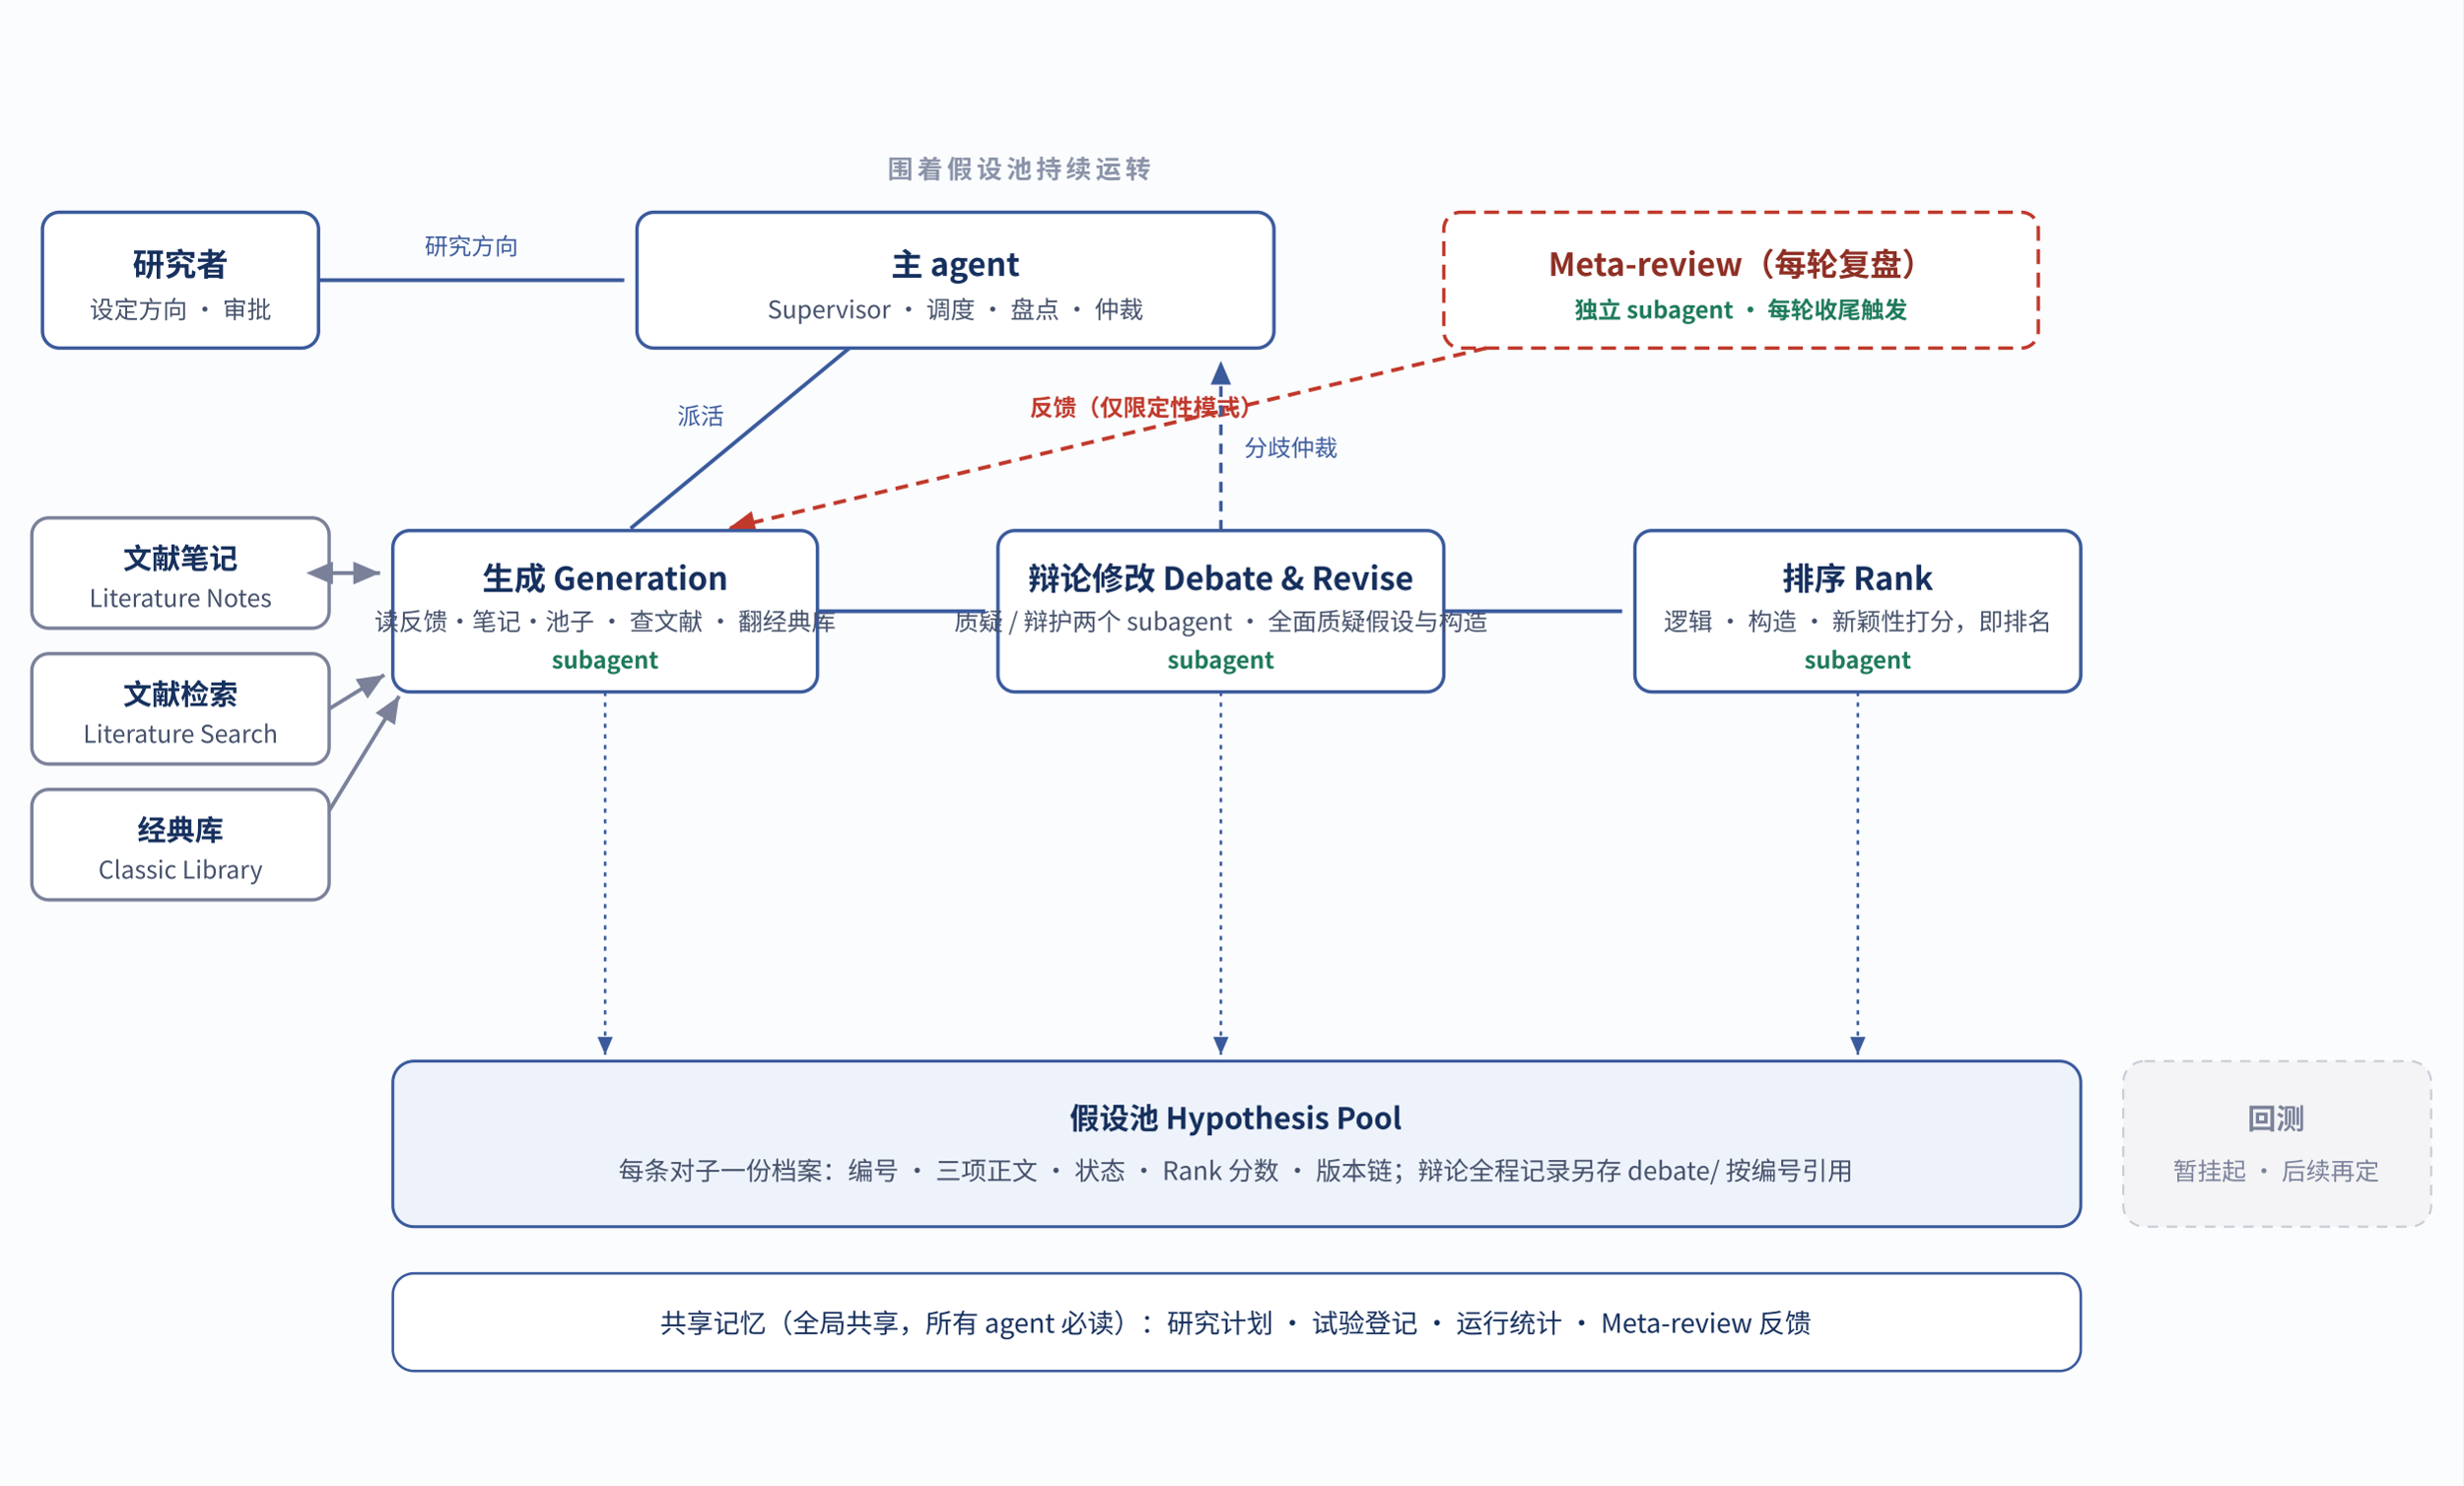
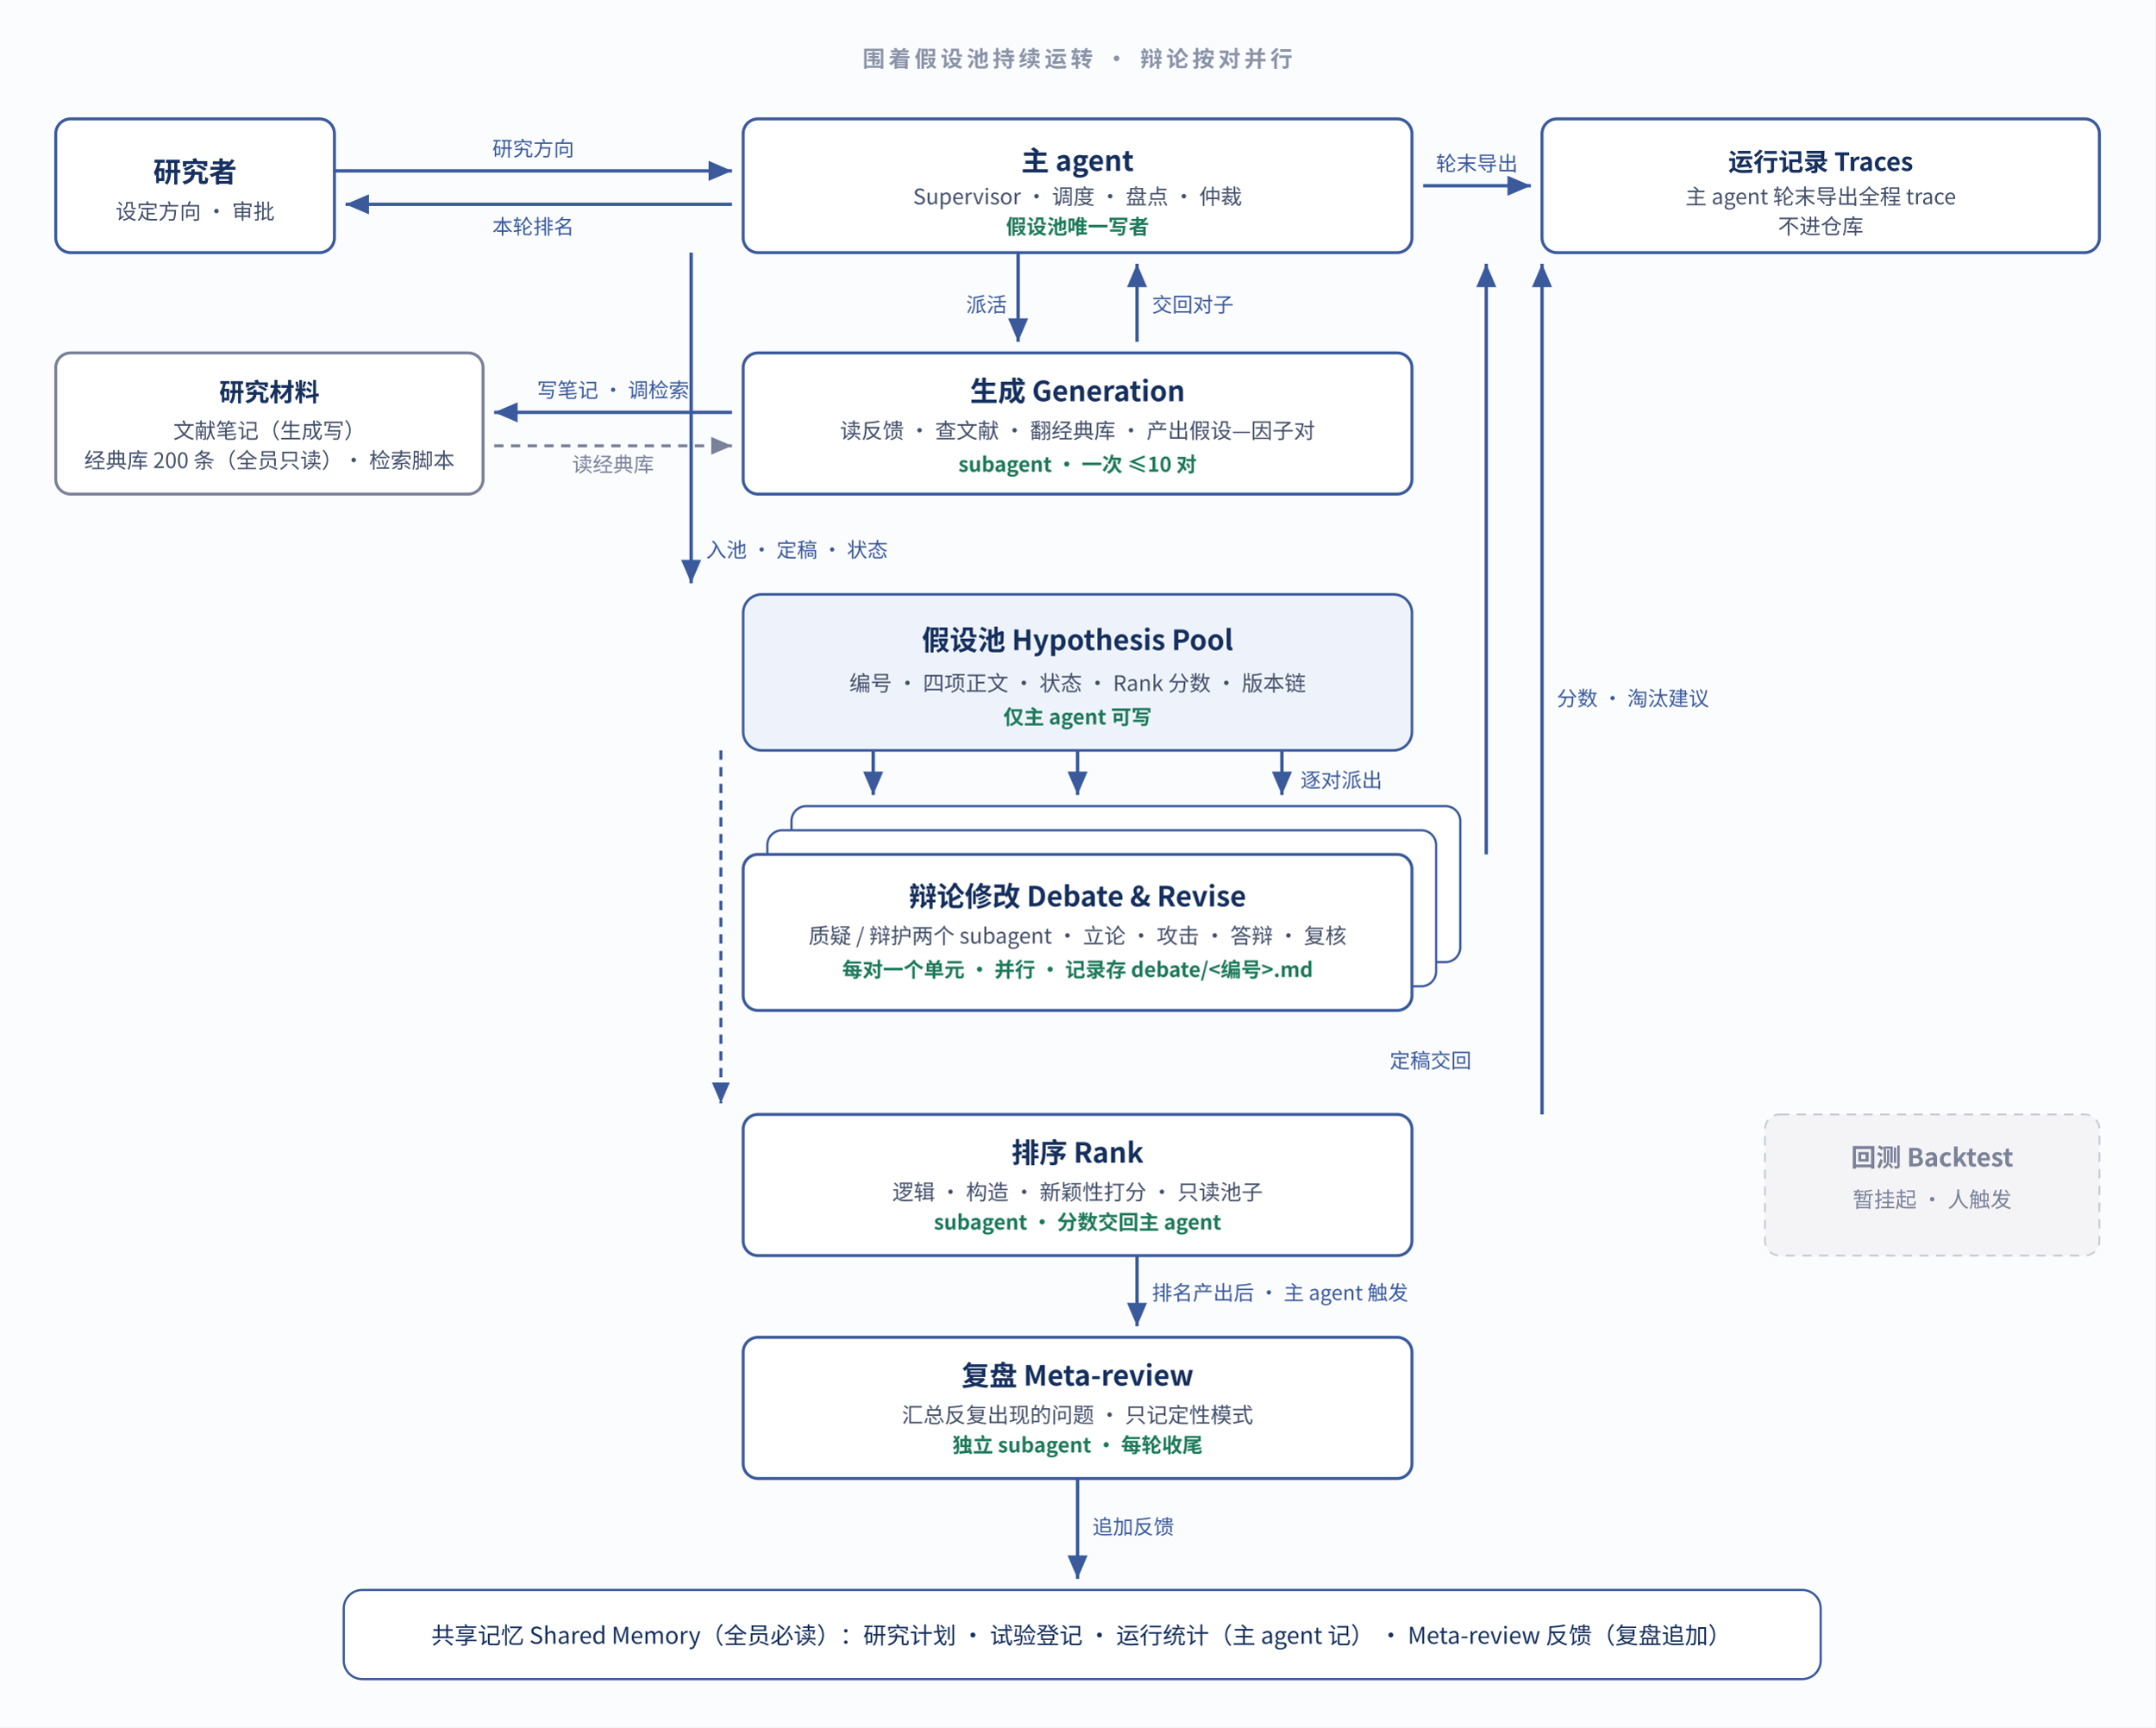
- <svg xmlns="http://www.w3.org/2000/svg" viewBox="0 0 1160 700">
-   <rect x="0" y="0" width="1160" height="700" fill="#fbfcfe" />
+ <svg xmlns="http://www.w3.org/2000/svg" viewBox="0 0 1160 930">
+   <rect x="0" y="0" width="1160" height="930" fill="#fbfcfe" />
  <style>
  .box { fill: #ffffff; stroke: #3a5a9c; stroke-width: 1.6; }
  .box-title { font-size: 15px; font-weight: 700; fill: #16305e; font-family: "PingFang SC", "Microsoft YaHei", "Noto Sans CJK SC", sans-serif; }
  .box-sub { font-size: 11.5px; fill: #44506a; font-family: "PingFang SC", "Microsoft YaHei", "Noto Sans CJK SC", sans-serif; }
  .box-exec { font-size: 11px; font-weight: 700; fill: #1e7a5a; font-family: "PingFang SC", "Microsoft YaHei", "Noto Sans CJK SC", sans-serif; }
  .zone-label { font-size: 12px; font-weight: 700; fill: #8a93a8; letter-spacing: 2px; font-family: "PingFang SC", "Microsoft YaHei", "Noto Sans CJK SC", sans-serif; }
  .arrow { stroke: #3a5a9c; stroke-width: 1.8; fill: none; }
  .arrow-label { font-size: 11px; fill: #3a5a9c; font-family: "PingFang SC", "Microsoft YaHei", "Noto Sans CJK SC", sans-serif; }
  text { font-family: "PingFang SC", "Microsoft YaHei", "Noto Sans CJK SC", sans-serif; }
</style>
  <defs>
    <marker id="ah" markerWidth="8" markerHeight="8" refX="7" refY="3" orient="auto">
      <path d="M0,0 L7,3 L0,6 Z" fill="#3a5a9c" />
    </marker>
-     <marker id="ah-red" markerWidth="8" markerHeight="8" refX="7" refY="3" orient="auto">
-       <path d="M0,0 L7,3 L0,6 Z" fill="#c0392b" />
-     </marker>
-     <marker id="ah-start" markerWidth="8" markerHeight="8" refX="1" refY="3" orient="auto-start-reverse">
-       <path d="M0,0 L7,3 L0,6 Z" fill="#7a8199" />
-     </marker>
    <marker id="ah-grey" markerWidth="8" markerHeight="8" refX="7" refY="3" orient="auto">
      <path d="M0,0 L7,3 L0,6 Z" fill="#7a8199" />
    </marker>
  </defs>
-   <text x="480" y="84" text-anchor="middle" class="zone-label">围着假设池持续运转</text>
-   <rect class="box" x="20" y="100" width="130" height="64" rx="8" />
-   <text x="85" y="130" text-anchor="middle" class="box-title">研究者</text>
-   <text x="85" y="150" text-anchor="middle" class="box-sub">设定方向 · 审批</text>
-   <rect class="box" x="300" y="100" width="300" height="64" rx="8" />
-   <text x="450" y="130" text-anchor="middle" class="box-title">主 agent</text>
-   <text x="450" y="150" text-anchor="middle" class="box-sub">Supervisor · 调度 · 盘点 · 仲裁</text>
-   <path class="arrow" d="M150,132 L294,132" />
-   <text x="222" y="120" text-anchor="middle" class="arrow-label">研究方向</text>
-   <rect x="680" y="100" width="280" height="64" fill="#fff" stroke="#c0392b" stroke-width="1.6" stroke-dasharray="7 4" rx="8" />
-   <text x="820" y="130" text-anchor="middle" class="box-title" style="fill:#8e2f24;">Meta-review（每轮复盘）</text>
-   <text x="820" y="150" text-anchor="middle" class="box-exec">独立 subagent · 每轮收尾触发</text>
-   <path class="arrow" d="M400,164 L297,249" />
-   <text x="330" y="200" text-anchor="middle" class="arrow-label">派活</text>
-   <path d="M700,164 L343,249" stroke="#c0392b" stroke-width="1.8" stroke-dasharray="6 4" fill="none" marker-end="url(#ah-red)" />
-   <text x="540" y="196" text-anchor="middle" style="font-size:11px; fill:#c0392b; font-weight:600;">反馈（仅限定性模式）</text>
-   <rect class="box" x="15" y="244" width="140" height="52" rx="8" style="stroke:#7a8199" />
-   <text x="85" y="268" text-anchor="middle" class="box-title" style="font-size:13.5px;">文献笔记</text>
-   <text x="85" y="286" text-anchor="middle" class="box-sub">Literature Notes</text>
-   <rect class="box" x="15" y="372" width="140" height="52" rx="8" style="stroke:#7a8199" />
-   <text x="85" y="396" text-anchor="middle" class="box-title" style="font-size:13.5px;">经典库</text>
-   <text x="85" y="414" text-anchor="middle" class="box-sub">Classic Library</text>
-   <path d="M155,270 L179,270" stroke="#7a8199" stroke-width="1.8" fill="none" marker-start="url(#ah-start)" marker-end="url(#ah-grey)" />
-   <rect class="box" x="15" y="308" width="140" height="52" rx="8" style="stroke:#7a8199" />
-   <text x="85" y="332" text-anchor="middle" class="box-title" style="font-size:13.5px;">文献检索</text>
-   <text x="85" y="350" text-anchor="middle" class="box-sub">Literature Search</text>
-   <path class="arrow" d="M155,334 L181,318" style="stroke:#7a8199" marker-end="url(#ah-grey)" />
-   <path class="arrow" d="M155,382 L188,328" style="stroke:#7a8199" marker-end="url(#ah-grey)" />
-   <rect class="box" x="185" y="250" width="200" height="76" rx="8" />
-   <text x="285" y="278" text-anchor="middle" class="box-title">生成 Generation</text>
-   <text x="285" y="297" text-anchor="middle" class="box-sub">读反馈·笔记·池子 · 查文献 · 翻经典库</text>
-   <text x="285" y="315" text-anchor="middle" class="box-exec">subagent</text>
-   <rect class="box" x="470" y="250" width="210" height="76" rx="8" />
-   <text x="575" y="278" text-anchor="middle" class="box-title">辩论修改 Debate &amp; Revise</text>
-   <text x="575" y="297" text-anchor="middle" class="box-sub">质疑 / 辩护两个 subagent · 全面质疑假设与构造</text>
-   <text x="575" y="315" text-anchor="middle" class="box-exec">subagent</text>
-   <rect class="box" x="770" y="250" width="210" height="76" rx="8" />
-   <text x="875" y="278" text-anchor="middle" class="box-title">排序 Rank</text>
-   <text x="875" y="297" text-anchor="middle" class="box-sub">逻辑 · 构造 · 新颖性打分，即排名</text>
-   <text x="875" y="315" text-anchor="middle" class="box-exec">subagent</text>
-   <path class="arrow" d="M385,288 L464,288" />
-   <path class="arrow" d="M680,288 L764,288" />
-   <path d="M575,250 L575,170" stroke="#3a5a9c" stroke-width="1.6" stroke-dasharray="5 4" fill="none" marker-end="url(#ah)" />
-   <text x="586" y="215" style="font-size:11px; fill:#3a5a9c;">分歧仲裁</text>
-   <rect x="185" y="500" width="795" height="78" fill="#eef3fb" stroke="#3a5a9c" stroke-width="1.4" rx="10" />
-   <text x="582" y="532" text-anchor="middle" class="box-title" style="font-size:14px;">假设池 Hypothesis Pool</text>
-   <text x="582" y="556" text-anchor="middle" style="font-size:12px; fill:#44506a;">每条对子一份档案：编号 · 三项正文 · 状态 · Rank 分数 · 版本链；辩论全程记录另存 debate/ 按编号引用</text>
-   <path d="M285,326 L285,497" stroke="#3a5a9c" stroke-width="1.2" stroke-dasharray="2 3" fill="none" marker-end="url(#ah)" />
-   <path d="M575,326 L575,497" stroke="#3a5a9c" stroke-width="1.2" stroke-dasharray="2 3" fill="none" marker-end="url(#ah)" />
-   <path d="M875,326 L875,497" stroke="#3a5a9c" stroke-width="1.2" stroke-dasharray="2 3" fill="none" marker-end="url(#ah)" />
-   <rect x="1000" y="500" width="145" height="78" fill="#f4f4f6" stroke="#c9ccd6" stroke-dasharray="5 4" rx="10" />
-   <text x="1072" y="532" text-anchor="middle" class="box-title" style="font-size:13.5px; fill:#7a8199;">回测</text>
-   <text x="1072" y="556" text-anchor="middle" style="font-size:11.5px; fill:#7a8199;">暂挂起 · 后续再定</text>
-   <rect x="185" y="600" width="795" height="46" fill="#ffffff" stroke="#3a5a9c" stroke-width="1.2" rx="10" />
-   <text x="582" y="628" text-anchor="middle" style="font-size:12.5px; fill:#16305e;">共享记忆（全局共享，所有 agent 必读）：研究计划 · 试验登记 · 运行统计 · Meta-review 反馈</text>
+   <text x="580" y="36" text-anchor="middle" class="zone-label">围着假设池持续运转 · 辩论按对并行</text>
+   <rect class="box" x="30" y="64" width="150" height="72" rx="8" />
+   <text x="105" y="98" text-anchor="middle" class="box-title">研究者</text>
+   <text x="105" y="118" text-anchor="middle" class="box-sub">设定方向 · 审批</text>
+   <rect class="box" x="400" y="64" width="360" height="72" rx="8" />
+   <text x="580" y="92" text-anchor="middle" class="box-title">主 agent</text>
+   <text x="580" y="110" text-anchor="middle" class="box-sub">Supervisor · 调度 · 盘点 · 仲裁</text>
+   <text x="580" y="126" text-anchor="middle" class="box-exec">假设池唯一写者</text>
+   <rect class="box" x="830" y="64" width="300" height="72" rx="8" />
+   <text x="980" y="92" text-anchor="middle" class="box-title" style="font-size:13.5px;">运行记录 Traces</text>
+   <text x="980" y="110" text-anchor="middle" class="box-sub">主 agent 轮末导出全程 trace</text>
+   <text x="980" y="126" text-anchor="middle" class="box-sub">不进仓库</text>
+   <path class="arrow" d="M180,92 L394,92" marker-end="url(#ah)" />
+   <text x="287" y="84" text-anchor="middle" class="arrow-label">研究方向</text>
+   <path class="arrow" d="M394,110 L186,110" marker-end="url(#ah)" />
+   <text x="287" y="126" text-anchor="middle" class="arrow-label">本轮排名</text>
+   <path class="arrow" d="M766,100 L824,100" marker-end="url(#ah)" />
+   <text x="795" y="92" text-anchor="middle" class="arrow-label">轮末导出</text>
+   <rect class="box" x="30" y="190" width="230" height="76" rx="8" style="stroke:#7a8199" />
+   <text x="145" y="216" text-anchor="middle" class="box-title" style="font-size:13.5px;">研究材料</text>
+   <text x="145" y="236" text-anchor="middle" class="box-sub">文献笔记（生成写）</text>
+   <text x="145" y="252" text-anchor="middle" class="box-sub">经典库 200 条（全员只读）· 检索脚本</text>
+   <rect class="box" x="400" y="190" width="360" height="76" rx="8" />
+   <text x="580" y="216" text-anchor="middle" class="box-title">生成 Generation</text>
+   <text x="580" y="236" text-anchor="middle" class="box-sub">读反馈 · 查文献 · 翻经典库 · 产出假设—因子对</text>
+   <text x="580" y="254" text-anchor="middle" class="box-exec">subagent · 一次 ≤10 对</text>
+   <path class="arrow" d="M548,136 L548,184" marker-end="url(#ah)" />
+   <text x="542" y="168" text-anchor="end" class="arrow-label">派活</text>
+   <path class="arrow" d="M612,184 L612,142" marker-end="url(#ah)" />
+   <text x="620" y="168" class="arrow-label">交回对子</text>
+   <path class="arrow" d="M394,222 L266,222" marker-end="url(#ah)" />
+   <text x="330" y="214" text-anchor="middle" class="arrow-label">写笔记 · 调检索</text>
+   <path d="M266,240 L394,240" stroke="#7a8199" stroke-width="1.6" stroke-dasharray="5 4" fill="none" marker-end="url(#ah-grey)" />
+   <text x="330" y="254" text-anchor="middle" class="arrow-label" style="fill:#7a8199">读经典库</text>
+   <rect x="400" y="320" width="360" height="84" fill="#eef3fb" stroke="#3a5a9c" stroke-width="1.4" rx="10" />
+   <text x="580" y="350" text-anchor="middle" class="box-title">假设池 Hypothesis Pool</text>
+   <text x="580" y="372" text-anchor="middle" class="box-sub">编号 · 四项正文 · 状态 · Rank 分数 · 版本链</text>
+   <text x="580" y="390" text-anchor="middle" class="box-exec">仅主 agent 可写</text>
+   <path class="arrow" d="M372,136 L372,314" marker-end="url(#ah)" />
+   <text x="380" y="300" class="arrow-label">入池 · 定稿 · 状态</text>
+   <rect x="426" y="434" width="360" height="84" fill="#ffffff" stroke="#3a5a9c" stroke-width="1.2" rx="8" />
+   <rect x="413" y="447" width="360" height="84" fill="#ffffff" stroke="#3a5a9c" stroke-width="1.2" rx="8" />
+   <rect class="box" x="400" y="460" width="360" height="84" rx="8" />
+   <text x="580" y="488" text-anchor="middle" class="box-title">辩论修改 Debate &amp; Revise</text>
+   <text x="580" y="508" text-anchor="middle" class="box-sub">质疑 / 辩护两个 subagent · 立论 · 攻击 · 答辩 · 复核</text>
+   <text x="580" y="526" text-anchor="middle" class="box-exec">每对一个单元 · 并行 · 记录存 debate/&lt;编号&gt;.md</text>
+   <path class="arrow" d="M470,404 L470,428" marker-end="url(#ah)" />
+   <path class="arrow" d="M580,404 L580,428" marker-end="url(#ah)" />
+   <path class="arrow" d="M690,404 L690,428" marker-end="url(#ah)" />
+   <text x="700" y="424" class="arrow-label">逐对派出</text>
+   <path class="arrow" d="M800,460 L800,142" marker-end="url(#ah)" />
+   <text x="792" y="575" text-anchor="end" class="arrow-label">定稿交回</text>
+   <rect class="box" x="400" y="600" width="360" height="76" rx="8" />
+   <text x="580" y="626" text-anchor="middle" class="box-title">排序 Rank</text>
+   <text x="580" y="646" text-anchor="middle" class="box-sub">逻辑 · 构造 · 新颖性打分 · 只读池子</text>
+   <text x="580" y="662" text-anchor="middle" class="box-exec">subagent · 分数交回主 agent</text>
+   <path d="M388,404 L388,594" stroke="#3a5a9c" stroke-width="1.6" stroke-dasharray="5 4" fill="none" marker-end="url(#ah)" />
+   <path class="arrow" d="M830,600 L830,142" marker-end="url(#ah)" />
+   <text x="838" y="380" class="arrow-label">分数 · 淘汰建议</text>
+   <rect x="950" y="600" width="180" height="76" fill="#f4f4f6" stroke="#c9ccd6" stroke-dasharray="5 4" rx="8" />
+   <text x="1040" y="628" text-anchor="middle" class="box-title" style="font-size:13.5px; fill:#7a8199;">回测 Backtest</text>
+   <text x="1040" y="650" text-anchor="middle" class="box-sub" style="fill:#7a8199">暂挂起 · 人触发</text>
+   <rect class="box" x="400" y="720" width="360" height="76" rx="8" />
+   <text x="580" y="746" text-anchor="middle" class="box-title">复盘 Meta-review</text>
+   <text x="580" y="766" text-anchor="middle" class="box-sub">汇总反复出现的问题 · 只记定性模式</text>
+   <text x="580" y="782" text-anchor="middle" class="box-exec">独立 subagent · 每轮收尾</text>
+   <path class="arrow" d="M612,676 L612,714" marker-end="url(#ah)" />
+   <text x="620" y="700" class="arrow-label">排名产出后 · 主 agent 触发</text>
+   <path class="arrow" d="M580,796 L580,850" marker-end="url(#ah)" />
+   <text x="588" y="826" class="arrow-label">追加反馈</text>
+   <rect x="185" y="856" width="795" height="48" fill="#ffffff" stroke="#3a5a9c" stroke-width="1.2" rx="10" />
+   <text x="582" y="885" text-anchor="middle" style="font-size:12.5px; fill:#16305e;">共享记忆 Shared Memory（全员必读）：研究计划 · 试验登记 · 运行统计（主 agent 记） · Meta-review 反馈（复盘追加）</text>
</svg>
